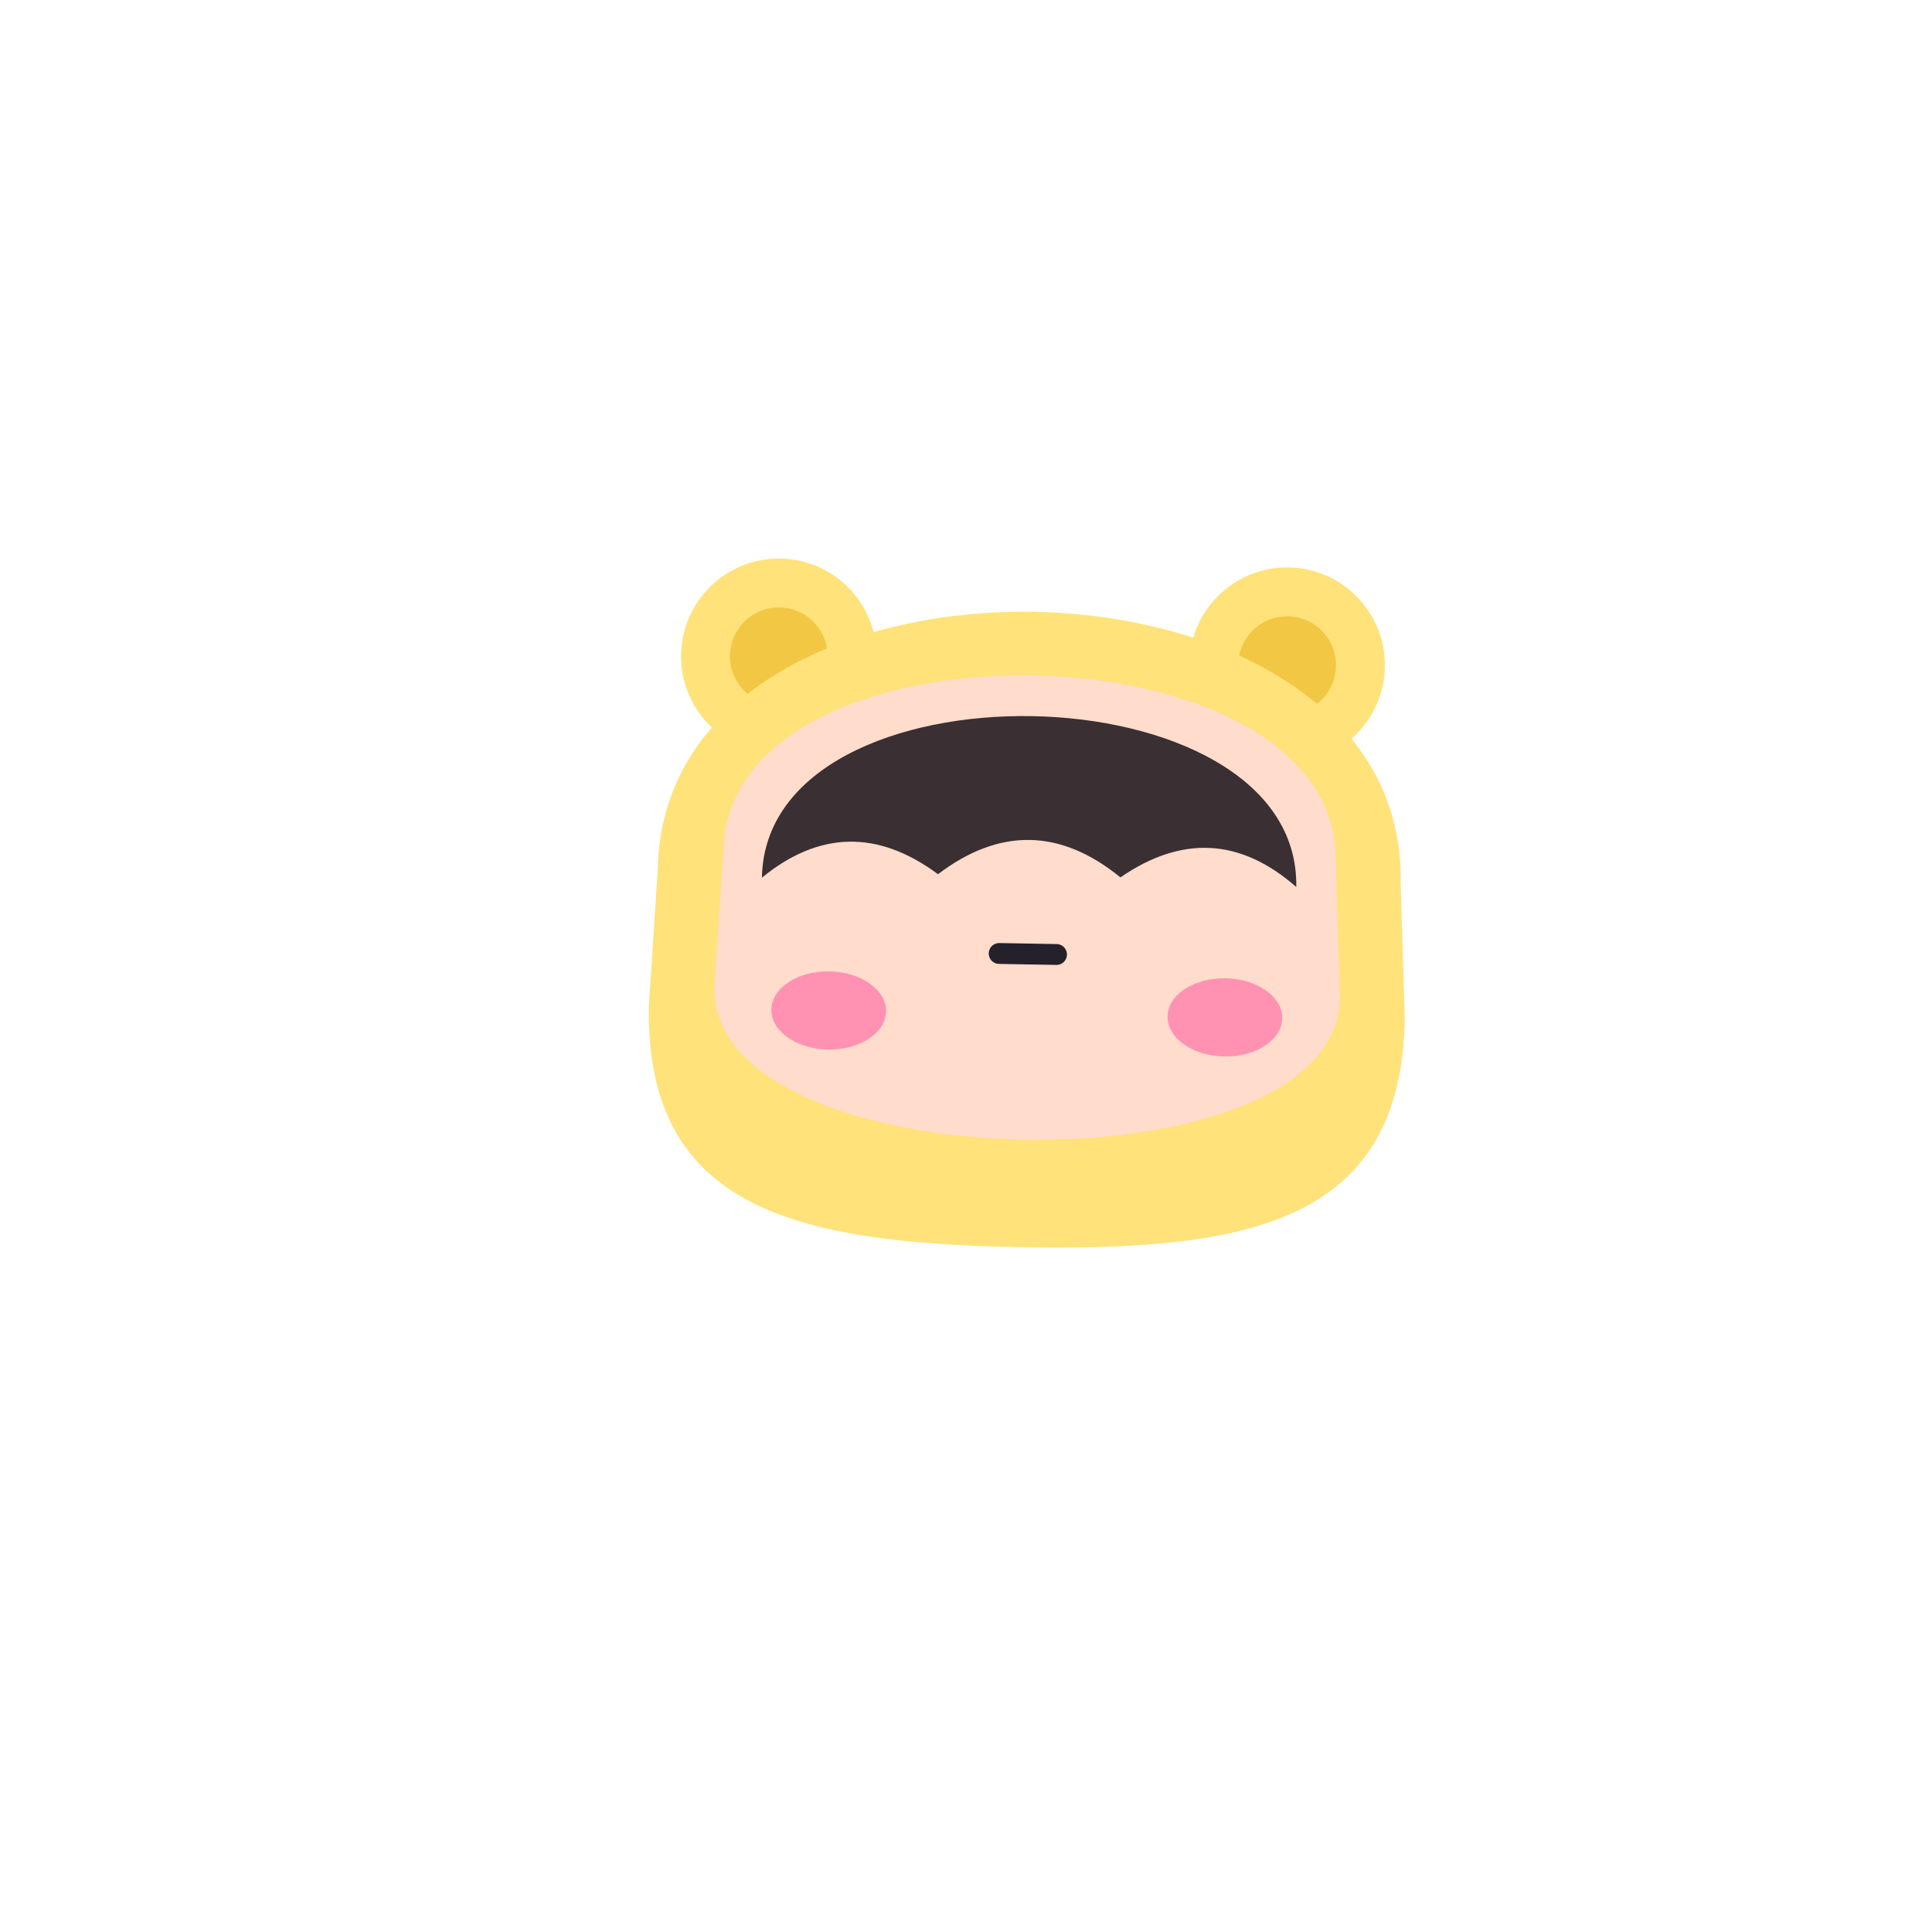
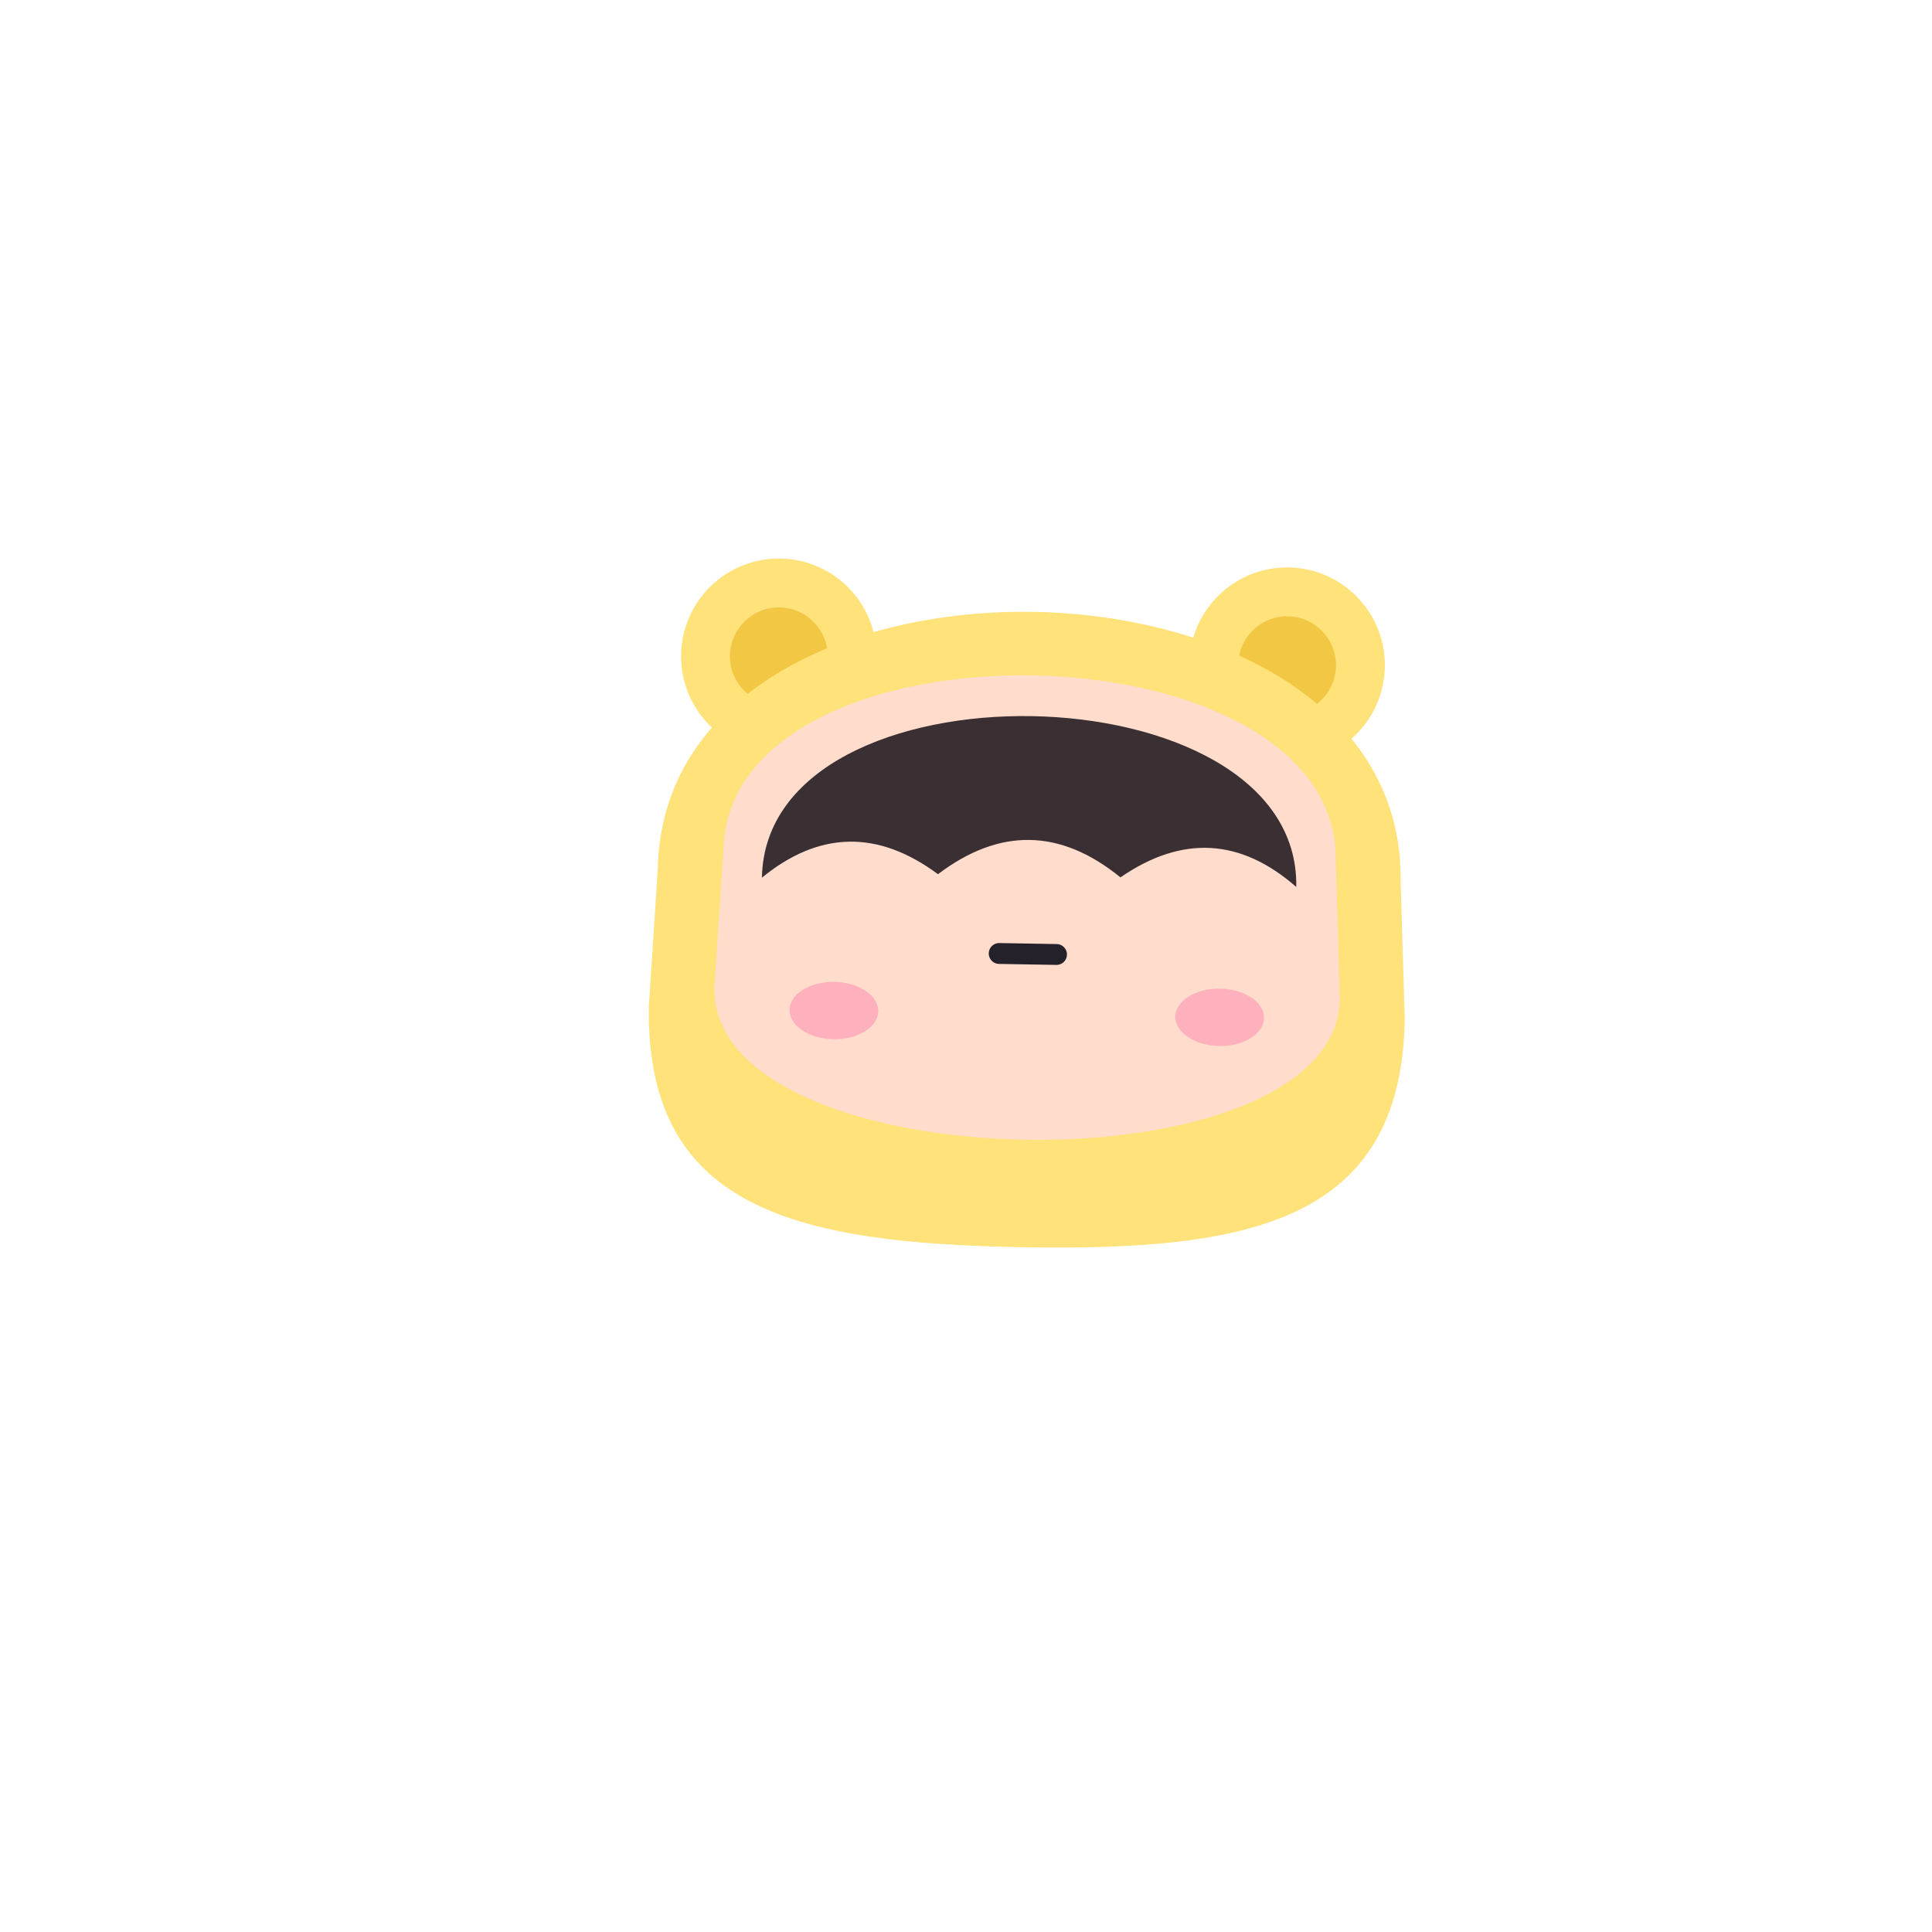
<svg xmlns="http://www.w3.org/2000/svg" viewBox="0 0 480 480" width="480" height="480">
  <g transform="translate(240 464) scale(0.88) translate(-240 -464)">
    <g transform="translate(240 470) scale(0.92) translate(-240 -470)">
      <g transform="translate(0 0) rotate(7 240 384)">
        <g transform="rotate(-6 240 236)">
          <circle cx="162" cy="92" r="30" fill="#FFE27A" />
          <circle cx="318" cy="92" r="30" fill="#FFE27A" />
          <circle cx="162" cy="92" r="15" fill="#F2C744" />
          <circle cx="318" cy="92" r="15" fill="#F2C744" />
          <path d="M126 158 C126 50 354 50 354 158 L356 200 C356 262 310 272 240 272 C170 272 124 262 124 200 Z" fill="#FFE27A" />
          <path d="M146 152 C146 78 334 78 334 152 L336 194 C336 254 144 254 144 194 Z" fill="#FFDCCB" />
          <path d="M158 160 C158 92 322 92 322 160 Q296 138 268 158 Q240 136 212 158 Q184 138 158 160 Z" fill="#3A2F33" />
          <g transform="translate(240 178) scale(0.8) translate(-240 -262)">
-             <ellipse cx="164" cy="290" rx="22" ry="15" fill="#FF8FB1" opacity="0.95" />
-             <ellipse cx="316" cy="290" rx="22" ry="15" fill="#FF8FB1" opacity="0.95" />
+             <ellipse cx="166" cy="290" rx="17" ry="11" fill="#FF8FB1" opacity="0.57" />
+             <ellipse cx="314" cy="290" rx="17" ry="11" fill="#FF8FB1" opacity="0.57" />
            <path d="M229 267 h22" stroke="#24212B" stroke-width="8" stroke-linecap="round" />
          </g>
        </g>
      </g>
    </g>
  </g>
</svg>
